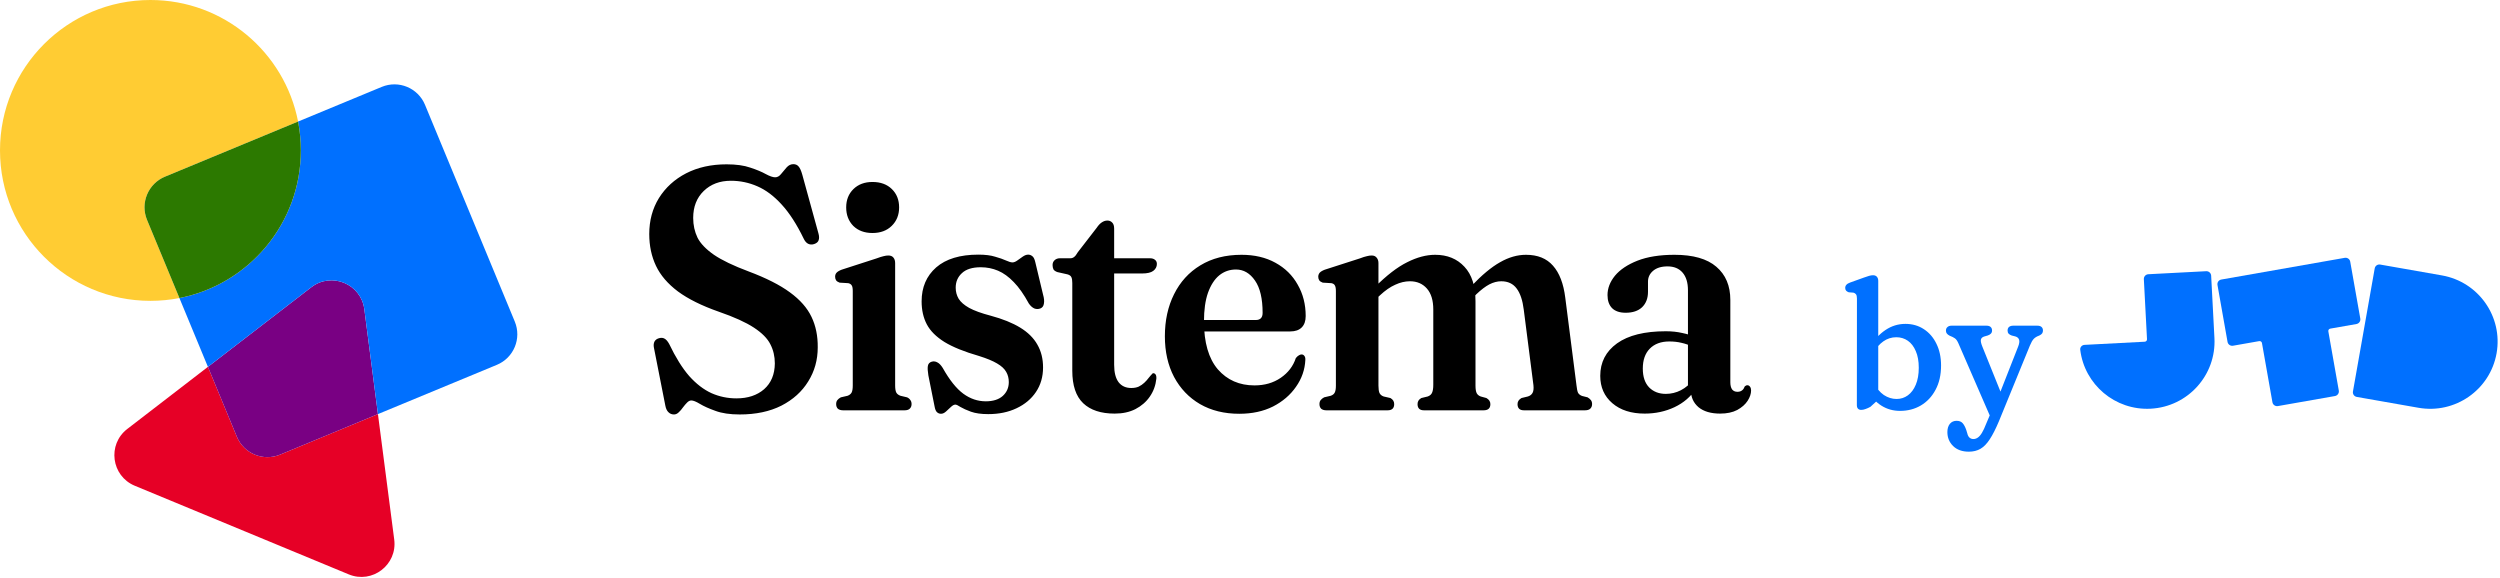
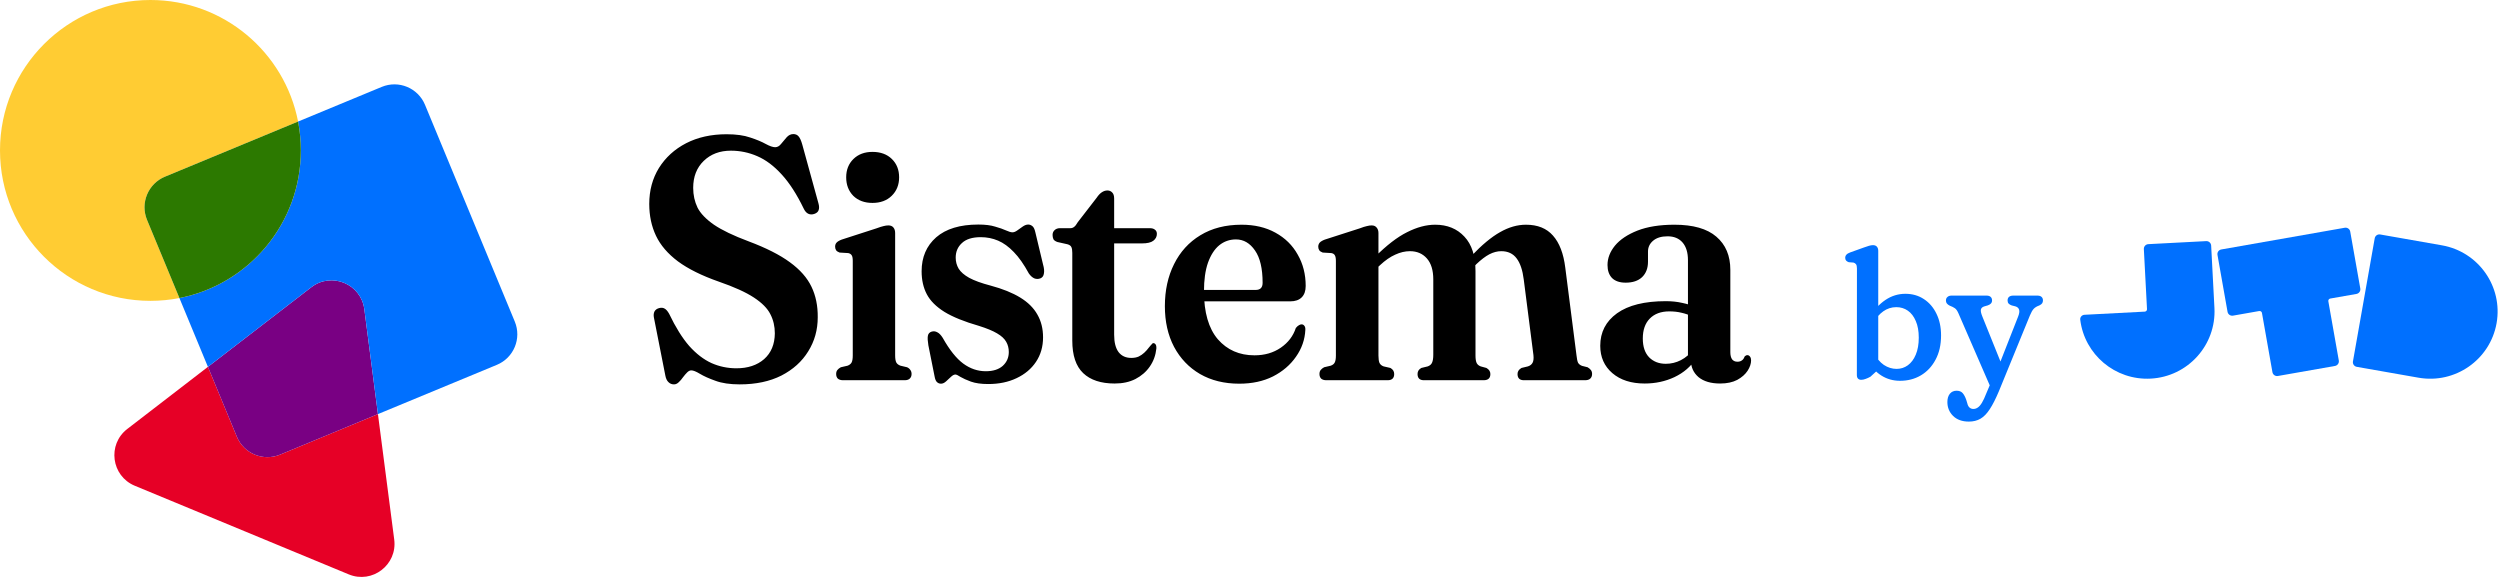
<svg xmlns="http://www.w3.org/2000/svg" width="831" height="192" viewBox="0 0 831 192" fill="none">
  <path fill-rule="evenodd" clip-rule="evenodd" d="M69.112 121.945L42.307 142.588C35.605 147.75 36.994 158.229 44.809 161.466L115.922 190.922C123.738 194.159 132.13 187.732 131.04 179.343L125.626 137.647L93.103 151.119C87.49 153.443 81.055 150.778 78.731 145.165L69.112 121.945Z" fill="#E60026" />
  <path fill-rule="evenodd" clip-rule="evenodd" d="M99.08 40.404L54.834 58.731C49.222 61.056 46.556 67.49 48.881 73.103L59.638 99.072C56.519 99.681 53.297 100 50 100C22.386 100 0 77.614 0 50C0 22.386 22.386 0 50 0C74.332 0 94.605 17.38 99.08 40.404Z" fill="#FFCC33" />
  <path d="M69.112 121.945L103.478 95.479C110.2 90.301 120.005 94.363 121.098 102.777L125.626 137.647L93.103 151.119C87.49 153.443 81.055 150.778 78.731 145.165L69.112 121.945Z" fill="#790083" />
  <path fill-rule="evenodd" clip-rule="evenodd" d="M69.112 121.945L59.638 99.072C82.641 94.58 100 74.317 100 50C100 46.718 99.684 43.509 99.08 40.404L126.897 28.881C132.51 26.556 138.944 29.222 141.269 34.834L171.119 106.897C173.443 112.51 170.778 118.944 165.165 121.269L125.626 137.647L121.098 102.777C120.005 94.363 110.2 90.301 103.478 95.479L69.112 121.945Z" fill="#0070FF" />
  <path d="M54.834 58.731L99.08 40.404C99.684 43.509 100 46.718 100 50C100 74.317 82.641 94.58 59.638 99.072L48.881 73.103C46.556 67.49 49.222 61.056 54.834 58.731Z" fill="#2C7900" />
-   <path d="M245.884 137.768C242.625 137.768 239.923 137.365 237.776 136.56C235.63 135.794 233.924 135.027 232.659 134.26C231.394 133.494 230.435 133.11 229.784 133.11C229.324 133.11 228.864 133.34 228.404 133.8C227.944 134.26 227.484 134.797 227.024 135.41C226.602 136.024 226.142 136.56 225.644 137.02C225.145 137.519 224.609 137.768 224.034 137.768C223.305 137.768 222.692 137.519 222.194 137.02C221.695 136.56 221.35 135.832 221.159 134.835L217.364 115.573C217.21 114.806 217.268 114.135 217.536 113.56C217.843 112.985 218.36 112.602 219.089 112.41C219.817 112.219 220.43 112.276 220.929 112.583C221.427 112.851 221.925 113.426 222.424 114.308C224.57 118.793 226.794 122.358 229.094 125.003C231.432 127.609 233.905 129.507 236.511 130.695C239.118 131.845 241.878 132.42 244.791 132.42C248.586 132.42 251.653 131.404 253.991 129.373C256.33 127.303 257.518 124.447 257.556 120.805C257.556 118.467 257.058 116.339 256.061 114.423C255.103 112.506 253.282 110.666 250.599 108.903C247.915 107.139 244.025 105.376 238.926 103.613C233.253 101.619 228.73 99.377 225.356 96.885C221.983 94.355 219.549 91.519 218.054 88.375C216.559 85.232 215.811 81.705 215.811 77.795C215.811 73.31 216.885 69.324 219.031 65.835C221.216 62.347 224.225 59.606 228.059 57.613C231.93 55.62 236.415 54.623 241.514 54.623C244.695 54.623 247.321 54.987 249.391 55.715C251.5 56.405 253.205 57.114 254.509 57.843C255.85 58.571 256.905 58.935 257.671 58.935C258.4 58.935 259.051 58.571 259.626 57.843C260.24 57.114 260.853 56.386 261.466 55.658C262.118 54.929 262.865 54.565 263.709 54.565C264.437 54.565 265.012 54.815 265.434 55.313C265.894 55.811 266.315 56.75 266.699 58.13L272.046 77.565C272.315 78.485 272.334 79.252 272.104 79.865C271.912 80.44 271.414 80.862 270.609 81.13C269.88 81.36 269.21 81.322 268.596 81.015C268.021 80.709 267.542 80.153 267.159 79.348C264.859 74.594 262.425 70.819 259.856 68.02C257.288 65.184 254.585 63.152 251.749 61.925C248.95 60.699 246.018 60.085 242.951 60.085C239.271 60.085 236.262 61.216 233.924 63.478C231.585 65.74 230.416 68.73 230.416 72.448C230.416 74.825 230.895 77.01 231.854 79.003C232.85 80.958 234.671 82.855 237.316 84.695C239.961 86.497 243.795 88.337 248.816 90.215C254.643 92.4 259.224 94.719 262.559 97.173C265.932 99.626 268.328 102.348 269.746 105.338C271.165 108.289 271.855 111.663 271.816 115.458C271.816 119.636 270.762 123.412 268.654 126.785C266.584 130.159 263.613 132.842 259.741 134.835C255.87 136.79 251.25 137.768 245.884 137.768ZM297.546 87.455V128.108C297.546 129.219 297.68 130.024 297.948 130.523C298.217 130.983 298.677 131.328 299.328 131.558L301.513 132.075C302.012 132.305 302.376 132.612 302.606 132.995C302.874 133.34 303.008 133.781 303.008 134.318C303.008 134.969 302.797 135.487 302.376 135.87C301.992 136.215 301.437 136.388 300.708 136.388H280.238C279.51 136.388 278.935 136.215 278.513 135.87C278.13 135.487 277.938 134.969 277.938 134.318C277.938 133.781 278.072 133.34 278.341 132.995C278.609 132.65 278.992 132.344 279.491 132.075L281.733 131.558C282.347 131.328 282.787 130.983 283.056 130.523C283.324 130.024 283.458 129.239 283.458 128.165V96.713C283.458 95.831 283.343 95.218 283.113 94.873C282.883 94.49 282.5 94.24 281.963 94.125L279.088 93.953C278.552 93.761 278.168 93.512 277.938 93.205C277.708 92.86 277.593 92.458 277.593 91.998C277.593 91.461 277.747 91.02 278.053 90.675C278.398 90.292 278.973 89.947 279.778 89.64L291.336 85.903C292.371 85.519 293.157 85.27 293.693 85.155C294.268 85.002 294.805 84.925 295.303 84.925C296.032 84.925 296.587 85.155 296.971 85.615C297.354 86.075 297.546 86.689 297.546 87.455ZM290.013 77.45C287.368 77.45 285.241 76.665 283.631 75.093C282.059 73.483 281.273 71.432 281.273 68.94C281.273 66.449 282.078 64.417 283.688 62.845C285.298 61.274 287.407 60.488 290.013 60.488C292.697 60.488 294.843 61.274 296.453 62.845C298.063 64.417 298.868 66.449 298.868 68.94C298.868 71.432 298.044 73.483 296.396 75.093C294.786 76.665 292.658 77.45 290.013 77.45ZM327.678 133.398C330.093 133.398 331.972 132.804 333.313 131.615C334.655 130.389 335.326 128.855 335.326 127.015C335.326 125.75 335.038 124.619 334.463 123.623C333.888 122.588 332.873 121.649 331.416 120.805C329.998 119.962 328.004 119.138 325.436 118.333C320.529 116.914 316.696 115.362 313.936 113.675C311.176 111.95 309.221 109.995 308.071 107.81C306.921 105.625 306.346 103.076 306.346 100.163C306.346 95.486 307.956 91.73 311.176 88.893C314.434 86.056 319.111 84.638 325.206 84.638C327.468 84.638 329.327 84.868 330.783 85.328C332.278 85.749 333.486 86.171 334.406 86.593C335.326 87.014 336.035 87.225 336.533 87.225C337.032 87.225 337.568 87.014 338.143 86.593C338.718 86.171 339.313 85.749 339.926 85.328C340.578 84.868 341.191 84.638 341.766 84.638C342.264 84.638 342.724 84.81 343.146 85.155C343.568 85.462 343.893 86.114 344.123 87.11L346.711 97.92C347.056 99.109 347.152 100.105 346.998 100.91C346.883 101.715 346.5 102.252 345.848 102.52C345.158 102.789 344.468 102.789 343.778 102.52C343.127 102.214 342.533 101.677 341.996 100.91C340.348 97.882 338.68 95.505 336.993 93.78C335.307 92.017 333.563 90.752 331.761 89.985C329.959 89.219 328.043 88.835 326.011 88.835C323.213 88.835 321.123 89.487 319.743 90.79C318.363 92.055 317.673 93.665 317.673 95.62C317.673 96.962 317.999 98.189 318.651 99.3C319.341 100.412 320.51 101.428 322.158 102.348C323.845 103.268 326.222 104.13 329.288 104.935C333.275 106.009 336.553 107.331 339.121 108.903C341.689 110.474 343.587 112.353 344.813 114.538C346.078 116.723 346.711 119.253 346.711 122.128C346.711 125.233 345.925 127.954 344.353 130.293C342.82 132.593 340.673 134.394 337.913 135.698C335.192 137.001 332.048 137.653 328.483 137.653C326.145 137.653 324.228 137.384 322.733 136.848C321.277 136.311 320.127 135.794 319.283 135.295C318.478 134.759 317.903 134.49 317.558 134.49C317.137 134.49 316.658 134.739 316.121 135.238C315.623 135.736 315.086 136.234 314.511 136.733C313.936 137.269 313.361 137.538 312.786 137.538C312.249 137.538 311.789 137.346 311.406 136.963C311.061 136.618 310.812 136.004 310.658 135.123L308.588 124.773C308.358 123.393 308.301 122.358 308.416 121.668C308.531 120.939 308.953 120.46 309.681 120.23C310.333 120.039 310.965 120.115 311.578 120.46C312.192 120.767 312.786 121.38 313.361 122.3C315.623 126.325 317.903 129.181 320.203 130.868C322.503 132.554 324.995 133.398 327.678 133.398ZM354.819 91.193L351.484 90.445C350.833 90.215 350.392 89.909 350.162 89.525C349.97 89.104 349.874 88.624 349.874 88.088C349.874 87.436 350.104 86.9 350.564 86.478C351.024 86.056 351.619 85.845 352.347 85.845H355.797C356.257 85.845 356.659 85.711 357.004 85.443C357.388 85.174 357.809 84.638 358.269 83.833L364.537 75.725C365.074 74.92 365.629 74.326 366.204 73.943C366.818 73.521 367.45 73.31 368.102 73.31C368.754 73.31 369.29 73.54 369.712 74C370.134 74.422 370.344 75.093 370.344 76.013V121.265C370.344 123.834 370.843 125.769 371.839 127.073C372.836 128.338 374.235 128.97 376.037 128.97C376.995 128.97 377.819 128.817 378.509 128.51C379.199 128.165 379.813 127.744 380.349 127.245C380.924 126.709 381.423 126.153 381.844 125.578C382.304 125.003 382.745 124.504 383.167 124.083C383.512 124.006 383.799 124.102 384.029 124.37C384.298 124.639 384.413 125.137 384.374 125.865C384.144 128.089 383.416 130.082 382.189 131.845C381.001 133.57 379.41 134.95 377.417 135.985C375.462 136.982 373.162 137.48 370.517 137.48C365.955 137.48 362.467 136.33 360.052 134.03C357.637 131.73 356.429 128.127 356.429 123.22V94.068C356.429 93.225 356.334 92.592 356.142 92.17C355.95 91.71 355.509 91.385 354.819 91.193ZM365.169 90.905L365.342 85.845H382.189C382.956 85.845 383.531 86.018 383.914 86.363C384.336 86.669 384.547 87.129 384.547 87.743C384.547 88.663 384.144 89.43 383.339 90.043C382.573 90.618 381.327 90.905 379.602 90.905H365.169ZM434.01 105.05C434.01 106.699 433.569 107.964 432.688 108.845C431.806 109.727 430.541 110.168 428.893 110.168H396.75V106.373H417.393C418.926 106.373 419.693 105.587 419.693 104.015C419.693 99.262 418.849 95.678 417.163 93.263C415.476 90.809 413.368 89.583 410.838 89.583C408.729 89.583 406.87 90.234 405.26 91.538C403.689 92.841 402.443 94.777 401.523 97.345C400.641 99.875 400.2 103.038 400.2 106.833C400.2 113.848 401.734 119.157 404.8 122.76C407.905 126.325 411.969 128.108 416.99 128.108C420.364 128.108 423.277 127.264 425.73 125.578C428.184 123.891 429.851 121.706 430.733 119.023C431.116 118.563 431.461 118.256 431.768 118.103C432.074 117.911 432.362 117.815 432.63 117.815C433.014 117.815 433.32 117.969 433.55 118.275C433.819 118.582 433.934 119.042 433.895 119.655C433.742 122.875 432.707 125.846 430.79 128.568C428.912 131.289 426.363 133.474 423.143 135.123C419.923 136.733 416.185 137.538 411.93 137.538C406.947 137.538 402.596 136.464 398.878 134.318C395.198 132.171 392.323 129.162 390.253 125.29C388.221 121.419 387.205 116.914 387.205 111.778C387.205 106.526 388.221 101.869 390.253 97.805C392.284 93.704 395.198 90.503 398.993 88.203C402.826 85.865 407.388 84.695 412.678 84.695C417.009 84.695 420.766 85.577 423.948 87.34C427.168 89.104 429.64 91.538 431.365 94.643C433.129 97.71 434.01 101.179 434.01 105.05ZM458.196 87.455V128.165C458.196 129.277 458.311 130.101 458.541 130.638C458.81 131.174 459.27 131.558 459.921 131.788L462.164 132.305C463.007 132.765 463.429 133.436 463.429 134.318C463.429 135.698 462.7 136.388 461.244 136.388H440.889C440.16 136.388 439.585 136.215 439.164 135.87C438.78 135.487 438.589 134.969 438.589 134.318C438.589 133.781 438.723 133.34 438.991 132.995C439.26 132.65 439.643 132.344 440.141 132.075L442.326 131.558C442.978 131.328 443.419 130.983 443.649 130.523C443.917 130.024 444.051 129.258 444.051 128.223V96.713C444.051 95.87 443.936 95.256 443.706 94.873C443.515 94.49 443.131 94.24 442.556 94.125L439.681 93.953C439.145 93.761 438.761 93.512 438.531 93.205C438.301 92.86 438.186 92.458 438.186 91.998C438.186 91.499 438.34 91.059 438.646 90.675C438.991 90.292 439.566 89.947 440.371 89.64L451.986 85.903C452.983 85.519 453.769 85.27 454.344 85.155C454.919 85.002 455.455 84.925 455.954 84.925C456.682 84.925 457.238 85.174 457.621 85.673C458.005 86.133 458.196 86.727 458.196 87.455ZM456.816 99.933L454.804 97.633L456.989 95.448C460.899 91.538 464.483 88.778 467.741 87.168C471 85.519 474.105 84.695 477.056 84.695C481.081 84.695 484.32 86.018 486.774 88.663C489.227 91.269 490.454 95.084 490.454 100.105V128.165C490.454 129.315 490.588 130.159 490.856 130.695C491.125 131.194 491.565 131.558 492.179 131.788L494.076 132.305C494.958 132.804 495.399 133.474 495.399 134.318C495.399 135.698 494.651 136.388 493.156 136.388H473.319C471.9 136.388 471.191 135.698 471.191 134.318C471.191 133.436 471.613 132.765 472.456 132.305L474.584 131.788C475.312 131.519 475.791 131.098 476.021 130.523C476.29 129.948 476.424 129.066 476.424 127.878V102.865C476.424 99.837 475.715 97.518 474.296 95.908C472.878 94.298 471 93.493 468.661 93.493C467.051 93.493 465.422 93.876 463.774 94.643C462.125 95.371 460.439 96.54 458.714 98.15L456.816 99.933ZM488.959 99.703L486.946 97.345L489.074 95.103C492.562 91.423 495.744 88.778 498.619 87.168C501.494 85.519 504.369 84.695 507.244 84.695C511.115 84.695 514.105 85.903 516.214 88.318C518.36 90.733 519.721 94.279 520.296 98.955L524.034 128.165C524.149 129.277 524.321 130.082 524.551 130.58C524.82 131.04 525.26 131.385 525.874 131.615L527.714 132.075C528.174 132.344 528.538 132.65 528.806 132.995C529.075 133.34 529.209 133.781 529.209 134.318C529.209 134.969 528.998 135.487 528.576 135.87C528.193 136.215 527.618 136.388 526.851 136.388H506.554C505.135 136.388 504.426 135.698 504.426 134.318C504.426 133.474 504.867 132.804 505.749 132.305L507.876 131.788C508.605 131.558 509.122 131.155 509.429 130.58C509.735 130.005 509.831 129.162 509.716 128.05L506.496 102.923C506.113 99.818 505.327 97.48 504.139 95.908C502.95 94.298 501.245 93.493 499.021 93.493C497.718 93.493 496.395 93.838 495.054 94.528C493.75 95.218 492.313 96.31 490.741 97.805L488.959 99.703ZM562.052 129.718V128.625L561.075 128.683V96.483C561.075 93.953 560.48 91.998 559.292 90.618C558.104 89.238 556.436 88.548 554.29 88.548C552.22 88.548 550.61 89.046 549.46 90.043C548.348 91.001 547.792 92.189 547.792 93.608V97C547.792 99.147 547.14 100.853 545.837 102.118C544.534 103.344 542.713 103.958 540.375 103.958C538.381 103.958 536.867 103.44 535.832 102.405C534.835 101.37 534.337 99.933 534.337 98.093C534.337 95.831 535.161 93.684 536.81 91.653C538.496 89.621 540.988 87.954 544.285 86.65C547.62 85.347 551.721 84.695 556.59 84.695C562.8 84.695 567.438 86.018 570.505 88.663C573.61 91.308 575.162 94.988 575.162 99.703V127.073C575.162 128.069 575.354 128.855 575.737 129.43C576.159 129.967 576.753 130.235 577.52 130.235C578.095 130.235 578.574 130.101 578.957 129.833C579.379 129.564 579.685 129.143 579.877 128.568C579.992 128.414 580.126 128.299 580.28 128.223C580.433 128.108 580.605 128.05 580.797 128.05C581.18 128.05 581.487 128.223 581.717 128.568C581.947 128.874 582.062 129.277 582.062 129.775C582.062 130.887 581.679 132.037 580.912 133.225C580.145 134.414 578.995 135.429 577.462 136.273C575.929 137.078 574.031 137.48 571.77 137.48C568.703 137.48 566.307 136.771 564.582 135.353C562.895 133.896 562.052 132.018 562.052 129.718ZM531.922 124.945C531.922 120.422 533.781 116.819 537.5 114.135C541.256 111.452 546.661 110.11 553.715 110.11C555.708 110.11 557.529 110.302 559.177 110.685C560.864 111.03 562.32 111.49 563.547 112.065L562.57 115.228C561.381 114.653 560.174 114.231 558.947 113.963C557.72 113.656 556.36 113.503 554.865 113.503C552.105 113.503 549.939 114.308 548.367 115.918C546.834 117.489 546.067 119.694 546.067 122.53C546.067 125.252 546.776 127.341 548.195 128.798C549.613 130.216 551.453 130.925 553.715 130.925C555.478 130.925 557.145 130.523 558.717 129.718C560.327 128.874 561.669 127.724 562.742 126.268L563.72 129.2C562.033 131.845 559.656 133.896 556.59 135.353C553.561 136.771 550.265 137.48 546.7 137.48C542.215 137.48 538.63 136.33 535.947 134.03C533.264 131.73 531.922 128.702 531.922 124.945Z" fill="black" />
-   <path d="M624.329 93.378V132.858L621.719 135.228C621.179 135.528 620.649 135.768 620.129 135.948C619.629 136.148 619.139 136.248 618.659 136.248C618.219 136.248 617.869 136.118 617.609 135.858C617.349 135.598 617.219 135.198 617.219 134.658L617.249 99.258C617.249 98.598 617.149 98.128 616.949 97.848C616.749 97.568 616.459 97.378 616.079 97.278L614.519 97.158C614.139 97.018 613.849 96.838 613.649 96.618C613.449 96.378 613.349 96.078 613.349 95.718C613.349 95.298 613.479 94.948 613.739 94.668C613.999 94.368 614.409 94.118 614.969 93.918L619.559 92.268C620.239 92.008 620.809 91.818 621.269 91.698C621.749 91.558 622.189 91.488 622.589 91.488C623.149 91.488 623.579 91.658 623.879 91.998C624.179 92.338 624.329 92.798 624.329 93.378ZM622.679 117.378L621.509 115.338C622.969 112.938 624.709 111.058 626.729 109.698C628.749 108.338 630.959 107.658 633.359 107.658C635.679 107.658 637.729 108.248 639.509 109.428C641.289 110.588 642.679 112.208 643.679 114.288C644.699 116.348 645.209 118.748 645.209 121.488C645.209 124.608 644.599 127.298 643.379 129.558C642.179 131.818 640.549 133.558 638.489 134.778C636.449 135.978 634.149 136.578 631.589 136.578C629.289 136.578 627.219 135.998 625.379 134.838C623.539 133.678 622.079 132.068 620.999 130.008L622.859 127.218C623.759 129.038 624.869 130.398 626.189 131.298C627.529 132.178 628.939 132.618 630.419 132.618C631.819 132.618 633.069 132.218 634.169 131.418C635.289 130.598 636.169 129.418 636.809 127.878C637.469 126.318 637.799 124.438 637.799 122.238C637.799 120.058 637.469 118.218 636.809 116.718C636.169 115.198 635.289 114.048 634.169 113.268C633.049 112.488 631.769 112.098 630.329 112.098C628.749 112.098 627.309 112.558 626.009 113.478C624.729 114.378 623.619 115.678 622.679 117.378ZM666.029 132.828L662.189 139.938L650.969 114.108C650.609 113.288 650.219 112.738 649.799 112.458C649.379 112.158 648.799 111.868 648.059 111.588C647.639 111.368 647.329 111.128 647.129 110.868C646.929 110.608 646.829 110.288 646.829 109.908C646.829 109.388 646.999 108.988 647.339 108.708C647.679 108.408 648.119 108.258 648.659 108.258H660.359C660.919 108.258 661.359 108.398 661.679 108.678C661.999 108.958 662.159 109.358 662.159 109.878C662.159 110.278 662.029 110.618 661.769 110.898C661.529 111.158 661.169 111.368 660.689 111.528L659.639 111.828C658.939 112.028 658.539 112.398 658.439 112.938C658.359 113.458 658.529 114.228 658.949 115.248L666.029 132.828ZM660.239 140.778L662.099 136.398L663.509 133.848L670.829 115.218C671.209 114.258 671.319 113.508 671.159 112.968C670.999 112.408 670.579 112.028 669.899 111.828L668.699 111.528C668.239 111.368 667.889 111.158 667.649 110.898C667.429 110.638 667.319 110.298 667.319 109.878C667.319 109.358 667.479 108.958 667.799 108.678C668.139 108.398 668.599 108.258 669.179 108.258H677.249C677.829 108.258 678.279 108.398 678.599 108.678C678.919 108.958 679.079 109.358 679.079 109.878C679.079 110.198 678.999 110.498 678.839 110.778C678.679 111.038 678.359 111.288 677.879 111.528C677.079 111.808 676.459 112.178 676.019 112.638C675.599 113.078 675.169 113.828 674.729 114.888L664.439 140.028C663.379 142.548 662.369 144.538 661.409 145.998C660.449 147.478 659.419 148.538 658.319 149.178C657.219 149.818 655.929 150.138 654.449 150.138C652.229 150.138 650.479 149.508 649.199 148.248C647.939 146.988 647.309 145.448 647.309 143.628C647.309 142.488 647.579 141.578 648.119 140.898C648.679 140.218 649.429 139.878 650.369 139.878C651.249 139.878 651.919 140.138 652.379 140.658C652.839 141.178 653.239 141.928 653.579 142.908L653.909 143.988C654.069 144.688 654.329 145.188 654.689 145.488C655.049 145.788 655.469 145.938 655.949 145.938C656.469 145.938 656.959 145.778 657.419 145.458C657.879 145.158 658.339 144.628 658.799 143.868C659.259 143.108 659.739 142.078 660.239 140.778Z" fill="#0070FF" />
-   <path d="M737.089 94.731C736.939 93.88 737.508 93.069 738.362 92.919L779.398 85.704C780.251 85.554 781.065 86.122 781.215 86.973L784.561 105.892C784.711 106.742 784.142 107.554 783.288 107.704L774.574 109.236C774.148 109.311 773.863 109.716 773.938 110.142L777.42 129.831C777.57 130.682 777 131.493 776.147 131.643L757.174 134.979C756.321 135.129 755.507 134.561 755.357 133.71L751.875 114.021C751.8 113.596 751.393 113.312 750.966 113.387L742.252 114.919C741.399 115.069 740.585 114.501 740.435 113.65L737.089 94.731Z" fill="#0070FF" />
-   <path d="M712.616 92.799C712.571 91.936 713.235 91.2 714.1 91.155L733.34 90.149C734.205 90.104 734.943 90.767 734.989 91.63L736.079 112.376C736.727 124.697 727.235 135.208 714.879 135.853C703.049 136.472 692.883 127.823 691.47 116.274C691.365 115.416 692.035 114.678 692.9 114.632L712.923 113.586C713.356 113.563 713.688 113.195 713.665 112.764L712.616 92.799Z" fill="#0070FF" />
-   <path d="M791.173 87.938L811.692 91.545C823.877 93.688 832.013 105.274 829.865 117.424C827.716 129.574 816.096 137.687 803.911 135.545L783.393 131.937C782.54 131.787 781.97 130.976 782.12 130.125L789.356 89.207C789.507 88.356 790.32 87.788 791.173 87.938Z" fill="#0070FF" />
+   <path d="M245.884 127.768C242.625 127.768 239.923 127.365 237.776 126.56C235.63 125.794 233.924 125.027 232.659 124.26C231.394 123.494 230.435 123.11 229.784 123.11C229.324 123.11 228.864 123.34 228.404 123.8C227.944 124.26 227.484 124.797 227.024 125.41C226.602 126.024 226.142 126.56 225.644 127.02C225.145 127.519 224.609 127.768 224.034 127.768C223.305 127.768 222.692 127.519 222.194 127.02C221.695 126.56 221.35 125.832 221.159 124.835L217.364 105.573C217.21 104.806 217.268 104.135 217.536 103.56C217.843 102.985 218.36 102.602 219.089 102.41C219.817 102.219 220.43 102.276 220.929 102.583C221.427 102.851 221.925 103.426 222.424 104.308C224.57 108.793 226.794 112.358 229.094 115.003C231.432 117.609 233.905 119.507 236.511 120.695C239.118 121.845 241.878 122.42 244.791 122.42C248.586 122.42 251.653 121.404 253.991 119.373C256.33 117.303 257.518 114.447 257.556 110.805C257.556 108.467 257.058 106.339 256.061 104.423C255.103 102.506 253.282 100.666 250.599 98.903C247.915 97.139 244.025 95.376 238.926 93.613C233.253 91.62 228.73 89.377 225.356 86.885C221.983 84.355 219.549 81.519 218.054 78.375C216.559 75.232 215.811 71.705 215.811 67.795C215.811 63.31 216.885 59.324 219.031 55.835C221.216 52.347 224.225 49.606 228.059 47.613C231.93 45.62 236.415 44.623 241.514 44.623C244.695 44.623 247.321 44.987 249.391 45.715C251.5 46.405 253.205 47.114 254.509 47.843C255.85 48.571 256.905 48.935 257.671 48.935C258.4 48.935 259.051 48.571 259.626 47.843C260.24 47.114 260.853 46.386 261.466 45.658C262.118 44.929 262.865 44.565 263.709 44.565C264.437 44.565 265.012 44.815 265.434 45.313C265.894 45.811 266.315 46.75 266.699 48.13L272.046 67.565C272.315 68.485 272.334 69.252 272.104 69.865C271.912 70.44 271.414 70.862 270.609 71.13C269.88 71.36 269.21 71.322 268.596 71.015C268.021 70.709 267.542 70.153 267.159 69.348C264.859 64.594 262.425 60.819 259.856 58.02C257.288 55.184 254.585 53.152 251.749 51.925C248.95 50.699 246.018 50.085 242.951 50.085C239.271 50.085 236.262 51.216 233.924 53.478C231.585 55.739 230.416 58.73 230.416 62.448C230.416 64.825 230.895 67.01 231.854 69.003C232.85 70.958 234.671 72.855 237.316 74.695C239.961 76.497 243.795 78.337 248.816 80.215C254.643 82.4 259.224 84.719 262.559 87.173C265.932 89.626 268.328 92.348 269.746 95.338C271.165 98.29 271.855 101.663 271.816 105.458C271.816 109.636 270.762 113.412 268.654 116.785C266.584 120.159 263.613 122.842 259.741 124.835C255.87 126.79 251.25 127.768 245.884 127.768ZM297.546 77.455V118.108C297.546 119.219 297.68 120.024 297.948 120.523C298.217 120.983 298.677 121.328 299.328 121.558L301.513 122.075C302.012 122.305 302.376 122.612 302.606 122.995C302.874 123.34 303.008 123.781 303.008 124.318C303.008 124.969 302.797 125.487 302.376 125.87C301.992 126.215 301.437 126.388 300.708 126.388H280.238C279.51 126.388 278.935 126.215 278.513 125.87C278.13 125.487 277.938 124.969 277.938 124.318C277.938 123.781 278.072 123.34 278.341 122.995C278.609 122.65 278.992 122.344 279.491 122.075L281.733 121.558C282.347 121.328 282.787 120.983 283.056 120.523C283.324 120.024 283.458 119.239 283.458 118.165V86.713C283.458 85.831 283.343 85.218 283.113 84.873C282.883 84.49 282.5 84.24 281.963 84.125L279.088 83.953C278.552 83.761 278.168 83.512 277.938 83.205C277.708 82.86 277.593 82.458 277.593 81.998C277.593 81.461 277.747 81.02 278.053 80.675C278.398 80.292 278.973 79.947 279.778 79.64L291.336 75.903C292.371 75.519 293.157 75.27 293.693 75.155C294.268 75.002 294.805 74.925 295.303 74.925C296.032 74.925 296.587 75.155 296.971 75.615C297.354 76.075 297.546 76.689 297.546 77.455ZM290.013 67.45C287.368 67.45 285.241 66.665 283.631 65.093C282.059 63.483 281.273 61.432 281.273 58.94C281.273 56.449 282.078 54.417 283.688 52.845C285.298 51.274 287.407 50.488 290.013 50.488C292.697 50.488 294.843 51.274 296.453 52.845C298.063 54.417 298.868 56.449 298.868 58.94C298.868 61.432 298.044 63.483 296.396 65.093C294.786 66.665 292.658 67.45 290.013 67.45ZM327.678 123.398C330.093 123.398 331.972 122.804 333.313 121.615C334.655 120.389 335.326 118.855 335.326 117.015C335.326 115.75 335.038 114.619 334.463 113.623C333.888 112.588 332.873 111.649 331.416 110.805C329.998 109.962 328.004 109.138 325.436 108.333C320.529 106.914 316.696 105.362 313.936 103.675C311.176 101.95 309.221 99.995 308.071 97.81C306.921 95.625 306.346 93.076 306.346 90.163C306.346 85.486 307.956 81.73 311.176 78.893C314.434 76.056 319.111 74.638 325.206 74.638C327.468 74.638 329.327 74.868 330.783 75.328C332.278 75.749 333.486 76.171 334.406 76.593C335.326 77.014 336.035 77.225 336.533 77.225C337.032 77.225 337.568 77.014 338.143 76.593C338.718 76.171 339.313 75.749 339.926 75.328C340.578 74.868 341.191 74.638 341.766 74.638C342.264 74.638 342.724 74.81 343.146 75.155C343.568 75.462 343.893 76.114 344.123 77.11L346.711 87.92C347.056 89.109 347.152 90.105 346.998 90.91C346.883 91.715 346.5 92.252 345.848 92.52C345.158 92.789 344.468 92.789 343.778 92.52C343.127 92.214 342.533 91.677 341.996 90.91C340.348 87.882 338.68 85.505 336.993 83.78C335.307 82.017 333.563 80.752 331.761 79.985C329.959 79.219 328.043 78.835 326.011 78.835C323.213 78.835 321.123 79.487 319.743 80.79C318.363 82.055 317.673 83.665 317.673 85.62C317.673 86.962 317.999 88.189 318.651 89.3C319.341 90.412 320.51 91.428 322.158 92.348C323.845 93.268 326.222 94.13 329.288 94.935C333.275 96.009 336.553 97.331 339.121 98.903C341.689 100.474 343.587 102.353 344.813 104.538C346.078 106.723 346.711 109.253 346.711 112.128C346.711 115.233 345.925 117.954 344.353 120.293C342.82 122.593 340.673 124.394 337.913 125.698C335.192 127.001 332.048 127.653 328.483 127.653C326.145 127.653 324.228 127.384 322.733 126.848C321.277 126.311 320.127 125.794 319.283 125.295C318.478 124.759 317.903 124.49 317.558 124.49C317.137 124.49 316.658 124.739 316.121 125.238C315.623 125.736 315.086 126.234 314.511 126.733C313.936 127.269 313.361 127.538 312.786 127.538C312.249 127.538 311.789 127.346 311.406 126.963C311.061 126.618 310.812 126.004 310.658 125.123L308.588 114.773C308.358 113.393 308.301 112.358 308.416 111.668C308.531 110.939 308.953 110.46 309.681 110.23C310.333 110.039 310.965 110.115 311.578 110.46C312.192 110.767 312.786 111.38 313.361 112.3C315.623 116.325 317.903 119.181 320.203 120.868C322.503 122.554 324.995 123.398 327.678 123.398ZM354.819 81.193L351.484 80.445C350.833 80.215 350.392 79.909 350.162 79.525C349.97 79.104 349.874 78.624 349.874 78.088C349.874 77.436 350.104 76.9 350.564 76.478C351.024 76.056 351.619 75.845 352.347 75.845H355.797C356.257 75.845 356.659 75.711 357.004 75.443C357.388 75.174 357.809 74.638 358.269 73.833L364.537 65.725C365.074 64.92 365.629 64.326 366.204 63.943C366.818 63.521 367.45 63.31 368.102 63.31C368.754 63.31 369.29 63.54 369.712 64C370.134 64.422 370.344 65.093 370.344 66.013V111.265C370.344 113.834 370.843 115.769 371.839 117.073C372.836 118.338 374.235 118.97 376.037 118.97C376.995 118.97 377.819 118.817 378.509 118.51C379.199 118.165 379.813 117.744 380.349 117.245C380.924 116.709 381.423 116.153 381.844 115.578C382.304 115.003 382.745 114.504 383.167 114.083C383.512 114.006 383.799 114.102 384.029 114.37C384.298 114.639 384.413 115.137 384.374 115.865C384.144 118.089 383.416 120.082 382.189 121.845C381.001 123.57 379.41 124.95 377.417 125.985C375.462 126.982 373.162 127.48 370.517 127.48C365.955 127.48 362.467 126.33 360.052 124.03C357.637 121.73 356.429 118.127 356.429 113.22V84.068C356.429 83.225 356.334 82.592 356.142 82.17C355.95 81.71 355.509 81.385 354.819 81.193ZM365.169 80.905L365.342 75.845H382.189C382.956 75.845 383.531 76.018 383.914 76.363C384.336 76.669 384.547 77.129 384.547 77.743C384.547 78.663 384.144 79.43 383.339 80.043C382.573 80.618 381.327 80.905 379.602 80.905H365.169ZM434.01 95.05C434.01 96.699 433.569 97.964 432.688 98.845C431.806 99.727 430.541 100.168 428.893 100.168H396.75V96.373H417.393C418.926 96.373 419.693 95.587 419.693 94.015C419.693 89.262 418.849 85.678 417.163 83.263C415.476 80.809 413.368 79.583 410.838 79.583C408.729 79.583 406.87 80.234 405.26 81.538C403.689 82.841 402.443 84.777 401.523 87.345C400.641 89.875 400.2 93.038 400.2 96.833C400.2 103.848 401.734 109.157 404.8 112.76C407.905 116.325 411.969 118.108 416.99 118.108C420.364 118.108 423.277 117.264 425.73 115.578C428.184 113.891 429.851 111.706 430.733 109.023C431.116 108.563 431.461 108.256 431.768 108.103C432.074 107.911 432.362 107.815 432.63 107.815C433.014 107.815 433.32 107.969 433.55 108.275C433.819 108.582 433.934 109.042 433.895 109.655C433.742 112.875 432.707 115.846 430.79 118.568C428.912 121.289 426.363 123.474 423.143 125.123C419.923 126.733 416.185 127.538 411.93 127.538C406.947 127.538 402.596 126.464 398.878 124.318C395.198 122.171 392.323 119.162 390.253 115.29C388.221 111.419 387.205 106.914 387.205 101.778C387.205 96.526 388.221 91.869 390.253 87.805C392.284 83.704 395.198 80.503 398.993 78.203C402.826 75.865 407.388 74.695 412.678 74.695C417.009 74.695 420.766 75.577 423.948 77.34C427.168 79.104 429.64 81.538 431.365 84.643C433.129 87.71 434.01 91.179 434.01 95.05ZM458.196 77.455V118.165C458.196 119.277 458.311 120.101 458.541 120.638C458.81 121.174 459.27 121.558 459.921 121.788L462.164 122.305C463.007 122.765 463.429 123.436 463.429 124.318C463.429 125.698 462.7 126.388 461.244 126.388H440.889C440.16 126.388 439.585 126.215 439.164 125.87C438.78 125.487 438.589 124.969 438.589 124.318C438.589 123.781 438.723 123.34 438.991 122.995C439.26 122.65 439.643 122.344 440.141 122.075L442.326 121.558C442.978 121.328 443.419 120.983 443.649 120.523C443.917 120.024 444.051 119.258 444.051 118.223V86.713C444.051 85.87 443.936 85.256 443.706 84.873C443.515 84.49 443.131 84.24 442.556 84.125L439.681 83.953C439.145 83.761 438.761 83.512 438.531 83.205C438.301 82.86 438.186 82.458 438.186 81.998C438.186 81.499 438.34 81.059 438.646 80.675C438.991 80.292 439.566 79.947 440.371 79.64L451.986 75.903C452.983 75.519 453.769 75.27 454.344 75.155C454.919 75.002 455.455 74.925 455.954 74.925C456.682 74.925 457.238 75.174 457.621 75.673C458.005 76.133 458.196 76.727 458.196 77.455ZM456.816 89.933L454.804 87.633L456.989 85.448C460.899 81.538 464.483 78.778 467.741 77.168C471 75.519 474.105 74.695 477.056 74.695C481.081 74.695 484.32 76.018 486.774 78.663C489.227 81.269 490.454 85.084 490.454 90.105V118.165C490.454 119.315 490.588 120.159 490.856 120.695C491.125 121.194 491.565 121.558 492.179 121.788L494.076 122.305C494.958 122.804 495.399 123.474 495.399 124.318C495.399 125.698 494.651 126.388 493.156 126.388H473.319C471.9 126.388 471.191 125.698 471.191 124.318C471.191 123.436 471.613 122.765 472.456 122.305L474.584 121.788C475.312 121.519 475.791 121.098 476.021 120.523C476.29 119.948 476.424 119.066 476.424 117.878V92.865C476.424 89.837 475.715 87.518 474.296 85.908C472.878 84.298 471 83.493 468.661 83.493C467.051 83.493 465.422 83.876 463.774 84.643C462.125 85.371 460.439 86.54 458.714 88.15L456.816 89.933ZM488.959 89.703L486.946 87.345L489.074 85.103C492.562 81.423 495.744 78.778 498.619 77.168C501.494 75.519 504.369 74.695 507.244 74.695C511.115 74.695 514.105 75.903 516.214 78.318C518.36 80.733 519.721 84.279 520.296 88.955L524.034 118.165C524.149 119.277 524.321 120.082 524.551 120.58C524.82 121.04 525.26 121.385 525.874 121.615L527.714 122.075C528.174 122.344 528.538 122.65 528.806 122.995C529.075 123.34 529.209 123.781 529.209 124.318C529.209 124.969 528.998 125.487 528.576 125.87C528.193 126.215 527.618 126.388 526.851 126.388H506.554C505.135 126.388 504.426 125.698 504.426 124.318C504.426 123.474 504.867 122.804 505.749 122.305L507.876 121.788C508.605 121.558 509.122 121.155 509.429 120.58C509.735 120.005 509.831 119.162 509.716 118.05L506.496 92.923C506.113 89.818 505.327 87.48 504.139 85.908C502.95 84.298 501.245 83.493 499.021 83.493C497.718 83.493 496.395 83.838 495.054 84.528C493.75 85.218 492.313 86.31 490.741 87.805L488.959 89.703ZM562.052 119.718V118.625L561.075 118.683V86.483C561.075 83.953 560.48 81.998 559.292 80.618C558.104 79.238 556.436 78.548 554.29 78.548C552.22 78.548 550.61 79.046 549.46 80.043C548.348 81.001 547.792 82.189 547.792 83.608V87C547.792 89.147 547.14 90.853 545.837 92.118C544.534 93.344 542.713 93.958 540.375 93.958C538.381 93.958 536.867 93.44 535.832 92.405C534.835 91.37 534.337 89.933 534.337 88.093C534.337 85.831 535.161 83.684 536.81 81.653C538.496 79.621 540.988 77.954 544.285 76.65C547.62 75.347 551.721 74.695 556.59 74.695C562.8 74.695 567.438 76.018 570.505 78.663C573.61 81.308 575.162 84.988 575.162 89.703V117.073C575.162 118.069 575.354 118.855 575.737 119.43C576.159 119.967 576.753 120.235 577.52 120.235C578.095 120.235 578.574 120.101 578.957 119.833C579.379 119.564 579.685 119.143 579.877 118.568C579.992 118.414 580.126 118.299 580.28 118.223C580.433 118.108 580.605 118.05 580.797 118.05C581.18 118.05 581.487 118.223 581.717 118.568C581.947 118.874 582.062 119.277 582.062 119.775C582.062 120.887 581.679 122.037 580.912 123.225C580.145 124.414 578.995 125.429 577.462 126.273C575.929 127.078 574.031 127.48 571.77 127.48C568.703 127.48 566.307 126.771 564.582 125.353C562.895 123.896 562.052 122.018 562.052 119.718ZM531.922 114.945C531.922 110.422 533.781 106.819 537.5 104.135C541.256 101.452 546.661 100.11 553.715 100.11C555.708 100.11 557.529 100.302 559.177 100.685C560.864 101.03 562.32 101.49 563.547 102.065L562.57 105.228C561.381 104.653 560.174 104.231 558.947 103.963C557.72 103.656 556.36 103.503 554.865 103.503C552.105 103.503 549.939 104.308 548.367 105.918C546.834 107.489 546.067 109.694 546.067 112.53C546.067 115.252 546.776 117.341 548.195 118.798C549.613 120.216 551.453 120.925 553.715 120.925C555.478 120.925 557.145 120.523 558.717 119.718C560.327 118.874 561.669 117.724 562.742 116.268L563.72 119.2C562.033 121.845 559.656 123.896 556.59 125.353C553.561 126.771 550.265 127.48 546.7 127.48C542.215 127.48 538.63 126.33 535.947 124.03C533.264 121.73 531.922 118.702 531.922 114.945Z" fill="black" />
+   <path d="M624.329 83.378V122.858L621.719 125.228C621.179 125.528 620.649 125.768 620.129 125.948C619.629 126.148 619.139 126.248 618.659 126.248C618.219 126.248 617.869 126.118 617.609 125.858C617.349 125.598 617.219 125.198 617.219 124.658L617.249 89.258C617.249 88.598 617.149 88.128 616.949 87.848C616.749 87.568 616.459 87.378 616.079 87.278L614.519 87.158C614.139 87.018 613.849 86.838 613.649 86.618C613.449 86.378 613.349 86.078 613.349 85.718C613.349 85.298 613.479 84.948 613.739 84.668C613.999 84.368 614.409 84.118 614.969 83.918L619.559 82.268C620.239 82.008 620.809 81.818 621.269 81.698C621.749 81.558 622.189 81.488 622.589 81.488C623.149 81.488 623.579 81.658 623.879 81.998C624.179 82.338 624.329 82.798 624.329 83.378ZM622.679 107.378L621.509 105.338C622.969 102.938 624.709 101.058 626.729 99.698C628.749 98.338 630.959 97.658 633.359 97.658C635.679 97.658 637.729 98.248 639.509 99.428C641.289 100.588 642.679 102.208 643.679 104.288C644.699 106.348 645.209 108.748 645.209 111.488C645.209 114.608 644.599 117.298 643.379 119.558C642.179 121.818 640.549 123.558 638.489 124.778C636.449 125.978 634.149 126.578 631.589 126.578C629.289 126.578 627.219 125.998 625.379 124.838C623.539 123.678 622.079 122.068 620.999 120.008L622.859 117.218C623.759 119.038 624.869 120.398 626.189 121.298C627.529 122.178 628.939 122.618 630.419 122.618C631.819 122.618 633.069 122.218 634.169 121.418C635.289 120.598 636.169 119.418 636.809 117.878C637.469 116.318 637.799 114.438 637.799 112.238C637.799 110.058 637.469 108.218 636.809 106.718C636.169 105.198 635.289 104.048 634.169 103.268C633.049 102.488 631.769 102.098 630.329 102.098C628.749 102.098 627.309 102.558 626.009 103.478C624.729 104.378 623.619 105.678 622.679 107.378ZM666.029 122.828L662.189 129.938L650.969 104.108C650.609 103.288 650.219 102.738 649.799 102.458C649.379 102.158 648.799 101.868 648.059 101.588C647.639 101.368 647.329 101.128 647.129 100.868C646.929 100.608 646.829 100.288 646.829 99.908C646.829 99.388 646.999 98.988 647.339 98.708C647.679 98.408 648.119 98.258 648.659 98.258H660.359C660.919 98.258 661.359 98.398 661.679 98.678C661.999 98.958 662.159 99.358 662.159 99.878C662.159 100.278 662.029 100.618 661.769 100.898C661.529 101.158 661.169 101.368 660.689 101.528L659.639 101.828C658.939 102.028 658.539 102.398 658.439 102.938C658.359 103.458 658.529 104.228 658.949 105.248L666.029 122.828ZM660.239 130.778L662.099 126.398L663.509 123.848L670.829 105.218C671.209 104.258 671.319 103.508 671.159 102.968C670.999 102.408 670.579 102.028 669.899 101.828L668.699 101.528C668.239 101.368 667.889 101.158 667.649 100.898C667.429 100.638 667.319 100.298 667.319 99.878C667.319 99.358 667.479 98.958 667.799 98.678C668.139 98.398 668.599 98.258 669.179 98.258H677.249C677.829 98.258 678.279 98.398 678.599 98.678C678.919 98.958 679.079 99.358 679.079 99.878C679.079 100.198 678.999 100.498 678.839 100.778C678.679 101.038 678.359 101.288 677.879 101.528C677.079 101.808 676.459 102.178 676.019 102.638C675.599 103.078 675.169 103.828 674.729 104.888L664.439 130.028C663.379 132.548 662.369 134.538 661.409 135.998C660.449 137.478 659.419 138.538 658.319 139.178C657.219 139.818 655.929 140.138 654.449 140.138C652.229 140.138 650.479 139.508 649.199 138.248C647.939 136.988 647.309 135.448 647.309 133.628C647.309 132.488 647.579 131.578 648.119 130.898C648.679 130.218 649.429 129.878 650.369 129.878C651.249 129.878 651.919 130.138 652.379 130.658C652.839 131.178 653.239 131.928 653.579 132.908L653.909 133.988C654.069 134.688 654.329 135.188 654.689 135.488C655.049 135.788 655.469 135.938 655.949 135.938C656.469 135.938 656.959 135.778 657.419 135.458C657.879 135.158 658.339 134.628 658.799 133.868C659.259 133.108 659.739 132.078 660.239 130.778Z" fill="#0070FF" />
+   <path d="M737.089 84.731C736.939 83.88 737.508 83.069 738.362 82.919L779.398 75.704C780.251 75.554 781.065 76.122 781.215 76.973L784.561 95.891C784.711 96.742 784.142 97.554 783.288 97.704L774.574 99.236C774.148 99.311 773.863 99.716 773.938 100.142L777.42 119.831C777.57 120.682 777 121.493 776.147 121.643L757.174 124.979C756.321 125.129 755.507 124.561 755.357 123.71L751.875 104.021C751.8 103.596 751.393 103.312 750.966 103.387L742.252 104.919C741.399 105.069 740.585 104.501 740.435 103.65L737.089 84.731Z" fill="#0070FF" />
+   <path d="M712.616 82.799C712.571 81.936 713.235 81.2 714.1 81.155L733.34 80.149C734.205 80.104 734.943 80.767 734.989 81.63L736.079 102.376C736.727 114.697 727.235 125.208 714.879 125.853C703.049 126.472 692.883 117.823 691.47 106.274C691.365 105.416 692.035 104.678 692.9 104.632L712.923 103.586C713.356 103.563 713.688 103.195 713.665 102.764L712.616 82.799Z" fill="#0070FF" />
+   <path d="M791.173 77.938L811.692 81.545C823.877 83.688 832.013 95.274 829.865 107.424C827.716 119.574 816.096 127.687 803.911 125.545L783.393 121.937C782.54 121.787 781.97 120.976 782.12 120.125L789.356 79.207C789.507 78.356 790.32 77.788 791.173 77.938Z" fill="#0070FF" />
</svg>
